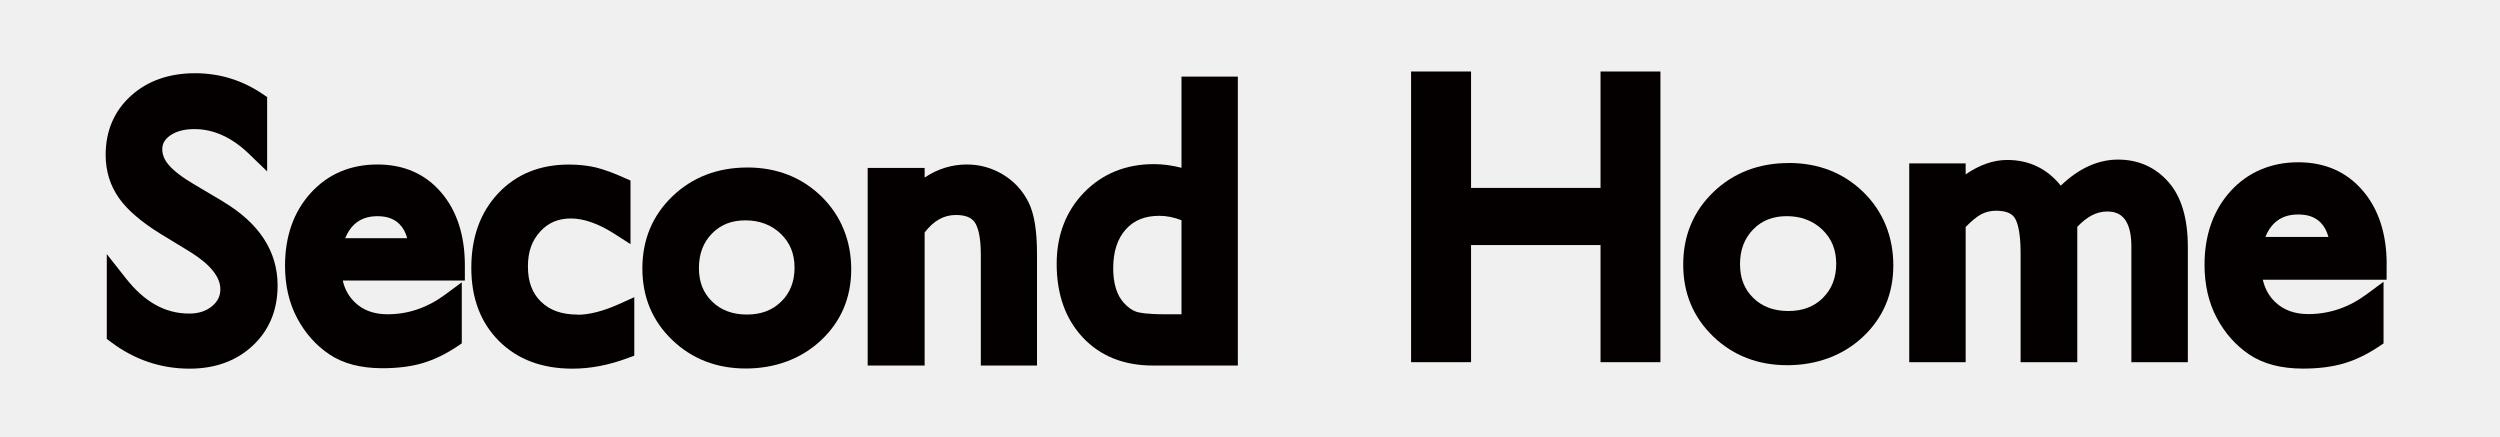
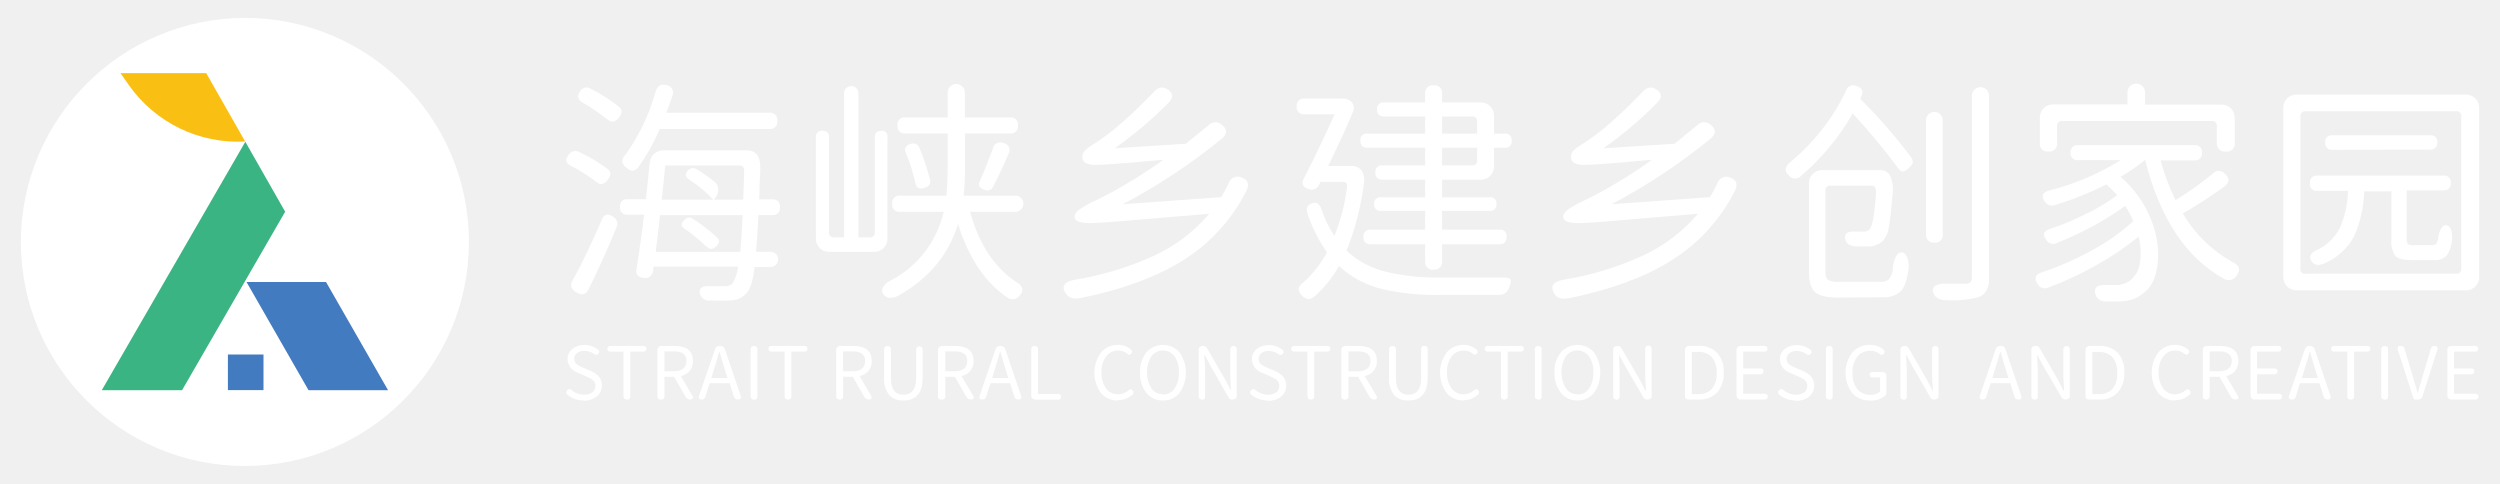
- <svg xmlns="http://www.w3.org/2000/svg" width="321px" height="56px" viewBox="0 0 321 56" version="1.1">
-   <g id="surface1">
-     <path style=" stroke:none;fill-rule:nonzero;fill:rgb(1.569%,0%,0%);fill-opacity:1;" d="M 28.715 25.918 L 24.957 23.691 C 23.414 22.785 22.301 21.934 21.652 21.164 C 21.105 20.52 20.836 19.859 20.836 19.16 C 20.836 18.461 21.145 17.906 21.809 17.426 C 22.598 16.859 23.656 16.574 24.957 16.574 C 27.426 16.574 29.785 17.648 31.977 19.762 L 34.301 22.008 L 34.301 12.461 L 33.695 12.051 C 31.086 10.289 28.176 9.402 25.047 9.402 C 21.719 9.402 18.953 10.375 16.832 12.285 C 14.664 14.238 13.566 16.797 13.566 19.895 C 13.566 21.98 14.152 23.859 15.309 25.48 C 16.402 27.012 18.219 28.555 20.703 30.082 L 24.426 32.348 C 26.992 33.949 28.293 35.555 28.293 37.129 C 28.293 38.008 27.961 38.699 27.246 39.297 C 26.473 39.949 25.504 40.262 24.285 40.262 C 21.215 40.262 18.559 38.785 16.16 35.734 L 13.711 32.625 L 13.711 43.516 L 14.266 43.934 C 17.273 46.191 20.664 47.336 24.336 47.336 C 27.629 47.336 30.352 46.344 32.449 44.383 C 34.57 42.402 35.645 39.805 35.645 36.664 C 35.645 32.297 33.305 28.68 28.699 25.922 Z M 28.715 25.918 " />
-     <path style=" stroke:none;fill-rule:nonzero;fill:rgb(1.569%,0%,0%);fill-opacity:1;" d="M 48.469 21.121 C 44.969 21.121 42.078 22.363 39.871 24.809 C 37.699 27.211 36.598 30.352 36.598 34.129 C 36.598 36.637 37.117 38.895 38.148 40.836 C 39.18 42.777 40.57 44.348 42.293 45.5 C 44.047 46.684 46.336 47.281 49.09 47.281 C 51.027 47.281 52.758 47.066 54.223 46.637 C 55.703 46.207 57.203 45.484 58.684 44.496 L 59.293 44.086 L 59.293 36.25 L 57.105 37.863 C 54.875 39.512 52.402 40.352 49.777 40.352 C 48.02 40.352 46.637 39.852 45.555 38.812 C 44.781 38.062 44.27 37.148 44.008 36.02 L 59.688 36.02 L 59.688 34.078 C 59.688 30.234 58.676 27.102 56.684 24.754 C 54.637 22.34 51.871 21.121 48.477 21.121 Z M 48.469 27.758 C 49.699 27.758 50.633 28.098 51.316 28.801 C 51.762 29.25 52.086 29.852 52.285 30.586 L 44.324 30.586 C 44.609 29.871 44.996 29.285 45.473 28.832 C 46.242 28.113 47.215 27.758 48.469 27.758 Z M 48.469 27.758 " />
-     <path style=" stroke:none;fill-rule:nonzero;fill:rgb(1.569%,0%,0%);fill-opacity:1;" d="M 74.164 40.391 C 72.145 40.391 70.609 39.852 69.469 38.742 C 68.332 37.641 67.785 36.164 67.785 34.227 C 67.785 32.285 68.305 30.898 69.363 29.727 C 70.395 28.598 71.68 28.051 73.309 28.051 C 74.934 28.051 76.828 28.703 78.848 29.996 L 80.957 31.348 L 80.957 23.18 L 80.141 22.82 C 78.715 22.18 77.477 21.738 76.477 21.496 C 75.449 21.254 74.289 21.129 73.031 21.129 C 69.316 21.129 66.258 22.375 63.957 24.836 C 61.672 27.266 60.516 30.477 60.516 34.383 C 60.516 38.293 61.715 41.438 64.074 43.789 C 66.43 46.145 69.598 47.336 73.492 47.336 C 75.789 47.336 78.164 46.887 80.547 45.996 L 81.441 45.664 L 81.441 38.16 L 79.504 39.035 C 77.465 39.949 75.664 40.414 74.152 40.414 Z M 74.164 40.391 " />
-     <path style=" stroke:none;fill-rule:nonzero;fill:rgb(1.569%,0%,0%);fill-opacity:1;" d="M 95.953 21.508 C 92.133 21.508 88.906 22.75 86.352 25.195 C 83.785 27.656 82.48 30.773 82.48 34.461 C 82.48 38.148 83.766 41.203 86.309 43.648 C 88.836 46.082 92.016 47.316 95.754 47.316 C 99.488 47.316 102.844 46.102 105.402 43.711 C 107.988 41.293 109.297 38.223 109.297 34.578 C 109.297 30.934 108.008 27.703 105.469 25.223 C 102.938 22.758 99.734 21.504 95.945 21.504 Z M 100.324 38.707 C 99.184 39.836 97.738 40.387 95.902 40.387 C 94.07 40.387 92.59 39.836 91.438 38.723 C 90.293 37.613 89.742 36.207 89.742 34.41 C 89.742 32.617 90.289 31.141 91.414 29.992 C 92.527 28.848 93.934 28.293 95.711 28.293 C 97.488 28.293 99.051 28.859 100.254 30.02 C 101.445 31.168 102.02 32.59 102.02 34.363 C 102.02 36.137 101.465 37.578 100.332 38.707 Z M 100.324 38.707 " />
-     <path style=" stroke:none;fill-rule:nonzero;fill:rgb(1.569%,0%,0%);fill-opacity:1;" d="M 128.781 22.41 C 127.355 21.551 125.801 21.121 124.145 21.121 C 122.203 21.121 120.383 21.684 118.723 22.797 L 118.723 21.566 L 111.41 21.566 L 111.41 46.934 L 118.723 46.934 L 118.723 29.852 C 119.879 28.34 121.184 27.605 122.723 27.605 C 123.91 27.605 124.699 27.906 125.137 28.516 C 125.5 29.027 125.938 30.172 125.938 32.672 L 125.938 46.934 L 133.152 46.934 L 133.152 32.625 C 133.152 29.629 132.801 27.453 132.066 25.98 C 131.32 24.477 130.219 23.277 128.781 22.41 Z M 128.781 22.41 " />
-     <path style=" stroke:none;fill-rule:nonzero;fill:rgb(1.569%,0%,0%);fill-opacity:1;" d="M 151.703 21.543 C 150.465 21.23 149.281 21.074 148.168 21.074 C 144.559 21.074 141.543 22.301 139.195 24.711 C 136.867 27.113 135.676 30.199 135.676 33.879 C 135.676 37.781 136.805 40.961 139.031 43.328 C 141.277 45.723 144.301 46.934 148.016 46.934 L 158.938 46.934 L 158.938 9.832 L 151.703 9.832 Z M 142.938 34.418 C 142.938 32.305 143.484 30.637 144.559 29.445 C 145.609 28.273 147.02 27.711 148.852 27.711 C 149.801 27.711 150.754 27.906 151.703 28.277 L 151.703 40.352 L 149.613 40.352 C 147.207 40.352 146.258 40.148 145.906 40.031 C 145.359 39.844 144.82 39.457 144.293 38.883 C 143.391 37.883 142.934 36.387 142.934 34.426 Z M 142.938 34.418 " />
-     <path style=" stroke:none;fill-rule:nonzero;fill:rgb(1.569%,0%,0%);fill-opacity:1;" d="M 306.449 33.953 C 306.449 30.059 305.426 26.879 303.402 24.508 C 301.328 22.07 298.535 20.836 295.09 20.836 C 291.645 20.836 288.617 22.09 286.383 24.57 C 284.184 27.012 283.062 30.184 283.062 34.012 C 283.062 36.555 283.586 38.84 284.625 40.801 C 285.664 42.77 287.082 44.355 288.816 45.527 C 290.602 46.727 292.918 47.328 295.707 47.328 C 297.672 47.328 299.422 47.105 300.906 46.676 C 302.402 46.242 303.922 45.512 305.43 44.508 L 306.047 44.098 L 306.047 36.18 L 303.84 37.809 C 301.578 39.477 299.074 40.328 296.402 40.328 C 294.621 40.328 293.223 39.816 292.121 38.77 C 291.336 38.016 290.809 37.074 290.547 35.922 L 306.441 35.922 L 306.441 33.961 Z M 292.047 28.633 C 292.82 27.898 293.816 27.539 295.09 27.539 C 296.363 27.539 297.281 27.883 297.98 28.59 C 298.43 29.047 298.762 29.664 298.969 30.422 L 290.879 30.422 C 291.168 29.688 291.562 29.09 292.047 28.625 Z M 292.047 28.633 " />
-     <path style=" stroke:none;fill-rule:nonzero;fill:rgb(1.569%,0%,0%);fill-opacity:1;" d="M 205.508 24.129 L 188.883 24.129 L 188.883 9.18 L 181.184 9.18 L 181.184 46.504 L 188.883 46.504 L 188.883 31.465 L 205.508 31.465 L 205.508 46.504 L 213.199 46.504 L 213.199 9.18 L 205.508 9.18 Z M 205.508 24.129 " />
-     <path style=" stroke:none;fill-rule:nonzero;fill:rgb(1.569%,0%,0%);fill-opacity:1;" d="M 229.676 20.934 C 225.84 20.934 222.586 22.18 220.02 24.641 C 217.434 27.121 216.125 30.254 216.125 33.961 C 216.125 37.668 217.426 40.746 219.98 43.207 C 222.523 45.652 225.719 46.891 229.477 46.891 C 233.23 46.891 236.609 45.672 239.18 43.27 C 241.781 40.836 243.102 37.746 243.102 34.078 C 243.102 30.414 241.809 27.164 239.258 24.668 C 236.711 22.188 233.488 20.926 229.676 20.926 Z M 234.074 38.242 C 232.93 39.379 231.469 39.934 229.621 39.934 C 227.773 39.934 226.281 39.387 225.125 38.258 C 223.977 37.141 223.418 35.723 223.418 33.918 C 223.418 32.117 223.969 30.629 225.098 29.465 C 226.219 28.312 227.637 27.754 229.422 27.754 C 231.207 27.754 232.781 28.32 233.992 29.492 C 235.191 30.648 235.77 32.082 235.77 33.863 C 235.77 35.645 235.211 37.102 234.07 38.238 Z M 234.074 38.242 " />
-     <path style=" stroke:none;fill-rule:nonzero;fill:rgb(1.569%,0%,0%);fill-opacity:1;" d="M 271.953 20.492 C 269.387 20.492 266.918 21.613 264.602 23.836 C 262.844 21.648 260.539 20.539 257.73 20.539 C 255.961 20.539 254.168 21.164 252.391 22.391 L 252.391 20.984 L 245.145 20.984 L 245.145 46.504 L 252.391 46.504 L 252.391 29.145 C 253.141 28.375 253.797 27.836 254.355 27.531 C 254.93 27.219 255.582 27.059 256.281 27.059 C 257.484 27.059 258.266 27.352 258.672 27.953 C 258.965 28.383 259.445 29.535 259.445 32.457 L 259.445 46.504 L 266.723 46.504 L 266.723 29.125 C 267.969 27.801 269.223 27.156 270.555 27.156 C 271.574 27.156 272.285 27.469 272.797 28.125 C 273.379 28.883 273.668 30.059 273.668 31.641 L 273.668 46.504 L 280.918 46.504 L 280.918 31.688 C 280.918 28.043 280.082 25.242 278.434 23.379 C 276.746 21.461 274.562 20.492 271.953 20.492 Z M 271.953 20.492 " />
+ <svg xmlns="http://www.w3.org/2000/svg" id="bc983094-4fe2-4bfc-a677-1ea7452e49ae" data-name="圖層 1" viewBox="0 0 465 90">
+   <defs>
+     <clipPath id="a299231b-afe6-4d40-a106-805414850185">
+       <rect x="3.88" y="3.33" width="457.24" height="83.35" style="fill:none" />
+     </clipPath>
+   </defs>
+   <g style="clip-path:url(#a299231b-afe6-4d40-a106-805414850185)">
+     <path d="M45.55,3.33h0A41.67,41.67,0,1,1,3.88,45,41.79,41.79,0,0,1,45.55,3.33" style="fill:#fff" />
+     <path d="M45.6,26.32,38.35,13.6H22.41l1.53,2.19A24.78,24.78,0,0,0,45.6,26.32Z" style="fill:#fabf13" />
+     <polygon points="53.04 39.38 33.86 72.58 18.93 72.58 45.63 26.37 53.04 39.38" style="fill:#3ab483" />
+     <polygon points="72.18 72.58 57.39 72.58 45.85 52.45 60.64 52.45 72.18 72.58" style="fill:#427bbf" />
+     <rect x="42.39" y="65.94" width="6.62" height="6.62" style="fill:#427bbf" />
+     <path d="M110.89,33.82a22.78,22.78,0,0,0-2-1.42,24.17,24.17,0,0,0-2.62-1.51c-1.06-.5-1.23-1.21-.48-2.13a1.45,1.45,0,0,1,1.94-.48A28.91,28.91,0,0,1,113,31.42a1.2,1.2,0,0,1,.53.89,1.9,1.9,0,0,1-.44,1.06c-.68,1-1.42,1.12-2.21.45m-3.73,20.56a2.23,2.23,0,0,1-.88-1,1.4,1.4,0,0,1,.22-1.18c.85-1.53,1.76-3.29,2.7-5.27,1.18-2.48,2.1-4.51,2.75-6.07.44-1.07,1.15-1.24,2.13-.53a1.49,1.49,0,0,1,.62,1.9q-2.4,5.89-5.23,11.61c-.48,1-1.24,1.17-2.31.49m5.76-32.18c-.68-.53-1.35-1-2-1.46-.89-.62-1.75-1.17-2.58-1.64s-1.1-1.21-.39-2.13a1.38,1.38,0,0,1,1.9-.44,30.24,30.24,0,0,1,5.32,3.41q.89.79,0,1.95c-.74.95-1.48,1.05-2.22.31M132,55.93a1.75,1.75,0,0,1-1.77-1.15c-.36-1.15.29-1.67,1.94-1.55.77,0,1.64,0,2.62,0a1.72,1.72,0,0,0,1.55-.64,7.41,7.41,0,0,0,.93-3H121.57l-.09.71a1.42,1.42,0,0,1-1.73,1.38c-1.06-.09-1.52-.6-1.37-1.51q.93-5.9,1.41-10.24h-3.05a1.27,1.27,0,0,1-1.42-1.46,1.25,1.25,0,0,1,1.42-1.42h3.41c.12-1.18.3-2.91.53-5.19.09-.73.15-1.28.18-1.64a2.37,2.37,0,0,1,.82-1.62,2.65,2.65,0,0,1,1.79-.64H138.9q2.57,0,2.52,3.33c0,.71-.07,1.64-.13,2.79q0,2.09-.09,3h2.44a1.25,1.25,0,0,1,1.42,1.42A1.27,1.27,0,0,1,143.64,40h-2.57c-.15,3-.3,5.23-.44,6.83h2.57a1.42,1.42,0,1,1,0,2.83h-2.84c-.29,2.37-.74,3.92-1.33,4.66a4,4,0,0,1-3,1.55,35,35,0,0,1-4,0M117.78,31.76a1.77,1.77,0,0,1-1.24-.54,1.88,1.88,0,0,1-.8-1.13,1.72,1.72,0,0,1,.55-1.24,36.85,36.85,0,0,0,5.63-11.75c.33-1.12,1-1.54,2-1.28a1.42,1.42,0,0,1,1.15,2c-.29.91-.68,2-1.15,3.15h19.15a1.33,1.33,0,0,1,1.51,1.5A1.34,1.34,0,0,1,143.11,24H122.72a39,39,0,0,1-3.85,6.91,1.87,1.87,0,0,1-1.09.83M122,46.85h15.69q.21-2.26.44-6.83H122.76c-.11,1.3-.34,3.19-.66,5.67-.06.51-.1.89-.13,1.16m1.1-9.71h9.58a22.17,22.17,0,0,0-4.43-3.72c-.8-.51-.88-1.08-.23-1.73a1.18,1.18,0,0,1,1.55-.23,28.47,28.47,0,0,1,3.42,2.4,1.94,1.94,0,0,1,.64,1.51,2.51,2.51,0,0,1-.78,1.68l-.08.09h5.49c.06-1.18.12-3,.18-5.36,0-.68-.27-1-.89-1H123.74c-.09.85-.22,2.17-.4,3.94-.12,1.09-.21,1.91-.27,2.44m8.29,8.69a19.68,19.68,0,0,0-1.77-1.6,27,27,0,0,0-2.22-1.68c-.76-.5-.78-1.08,0-1.73a1.1,1.1,0,0,1,1.51-.13,30.11,30.11,0,0,1,4.47,3.45,1,1,0,0,1,.4.8,1.62,1.62,0,0,1-.53.84c-.65.65-1.26.67-1.82,0" style="fill:#fff" />
+     <path d="M154.32,46.85a2.52,2.52,0,0,1-1.86-.71,2.56,2.56,0,0,1-.71-1.87V25.53a1.08,1.08,0,0,1,1.24-1.2,1.06,1.06,0,0,1,1.2,1.2V43.21a.82.82,0,0,0,.93.93H157V17.33a1.33,1.33,0,1,1,2.66,0V44.14h2.12a.82.82,0,0,0,.93-.93V25.48c0-.77.4-1.15,1.2-1.15a1,1,0,0,1,1.15,1.15V44.27a2.44,2.44,0,0,1-2.57,2.58h-8.2Zm33,8.46q-6.17-4.22-9.13-13.65Q175.65,50.17,167,55.05a3.13,3.13,0,0,1-1.37.35,1.51,1.51,0,0,1-1.2-.53,1.22,1.22,0,0,1-.17-1.51,3.37,3.37,0,0,1,1.41-1.19,19.07,19.07,0,0,0,9.84-12.77h-8.07a1.33,1.33,0,0,1-1.5-1.51,1.33,1.33,0,0,1,1.5-1.5h8.6c.15-1.63.23-3.52.23-5.68V24.82h-7.89c-1,0-1.46-.5-1.46-1.51a1.29,1.29,0,0,1,1.46-1.46h7.89V17.1a1.6,1.6,0,0,1,3.19,0v4.75h8.42a1.29,1.29,0,0,1,1.46,1.46,1.31,1.31,0,0,1-1.46,1.51H179.5v5.94a49.63,49.63,0,0,1-.27,5.63h9.44a1.51,1.51,0,1,1,0,3h-8.24q2.48,9,8.6,13.08a2.09,2.09,0,0,1,1.1,1.12,1.56,1.56,0,0,1-.48,1.4,1.64,1.64,0,0,1-2.35.31m-17-21.23c-.1-.44-.29-1.15-.58-2.13a4.45,4.45,0,0,1-.14-.49,24.84,24.84,0,0,0-1.06-2.92,1.12,1.12,0,0,1,.8-1.73,1.23,1.23,0,0,1,1.68.67,45,45,0,0,1,2,6c.15.72-.19,1.2-1,1.47-1,.32-1.58,0-1.72-.89m12.8,1.24q-1.38-.48-.84-1.59c.89-2,1.7-4.07,2.44-6.07a1.37,1.37,0,0,1,2-1,1.29,1.29,0,0,1,.89,2c-.6,1.36-1,2.37-1.34,3-.11.26-.29.65-.53,1.15-.44.92-.77,1.58-1,2a1.16,1.16,0,0,1-1.6.49" style="fill:#fff" />
+     <path d="M198.11,54.43c-.68-1.28-.06-2.07,1.86-2.4a57.61,57.61,0,0,0,14.5-4.39,29.65,29.65,0,0,0,10.46-7.89q-4.76.41-11.8,1-8.41.75-10.37.75c-1.68,0-2.63-.29-2.83-.88s.13-1.14.93-1.73a19.75,19.75,0,0,1,3-1.64c.88-.45,1.55-.78,2-1a87.11,87.11,0,0,0,10.51-6.52q-2.4.18-6.16.54c-3.61.29-5.85.42-6.74.39-1.18-.05-1.88-.39-2.08-1a1.68,1.68,0,0,1,.44-1.68,9.11,9.11,0,0,1,1.82-1.33c.47-.32.82-.56,1.06-.71a38.27,38.27,0,0,0,4.08-3.23c2.12-1.86,4-3.7,5.72-5.5.85-1,1.73-1.18,2.61-.62,1.12.71,1.2,1.55.22,2.52a73.81,73.81,0,0,1-10,8.47l13.21-.84c.32-.27.79-.65,1.42-1.15,1.26-1,2.21-1.81,2.83-2.31a1.77,1.77,0,0,1,2.44-.09c1.09.83,1.09,1.7,0,2.62a110,110,0,0,1-18.44,12.19l9.18-.67,9.17-.66c.44-.74.9-1.6,1.38-2.57A1.73,1.73,0,0,1,230.91,33c1.21.42,1.52,1.25.93,2.48a32.55,32.55,0,0,1-12.23,13.21Q212.38,53.1,201,55.44c-1.39.27-2.34-.07-2.84-1" style="fill:#fff" />
+     <path d="M243.32,55.62a2.25,2.25,0,0,1-1.79-1.86,2,2,0,0,1,.9-1.24,20.43,20.43,0,0,0,4.39-5.59,27.61,27.61,0,0,1-3.63-7.22q-.45-1.43.75-1.86c.86-.36,1.46,0,1.82,1a21,21,0,0,0,2.44,5.05,36.51,36.51,0,0,0,2.35-9.09c.08-.67-.18-1-.8-1h-4.12l-.27.53a1.48,1.48,0,0,1-1.9.84c-1.16-.33-1.47-1-.94-2q3-5.85,5.72-11.92h-5.58a1.3,1.3,0,0,1-1.47-1.46,1.29,1.29,0,0,1,1.47-1.46h6.91a2.28,2.28,0,0,1,1.93.73,1.87,1.87,0,0,1,.06,1.93q-1.37,3.4-4.52,9.88h4.35a2.19,2.19,0,0,1,1.86.82,3.26,3.26,0,0,1,.44,2.37,50.59,50.59,0,0,1-3.24,12.55,16.43,16.43,0,0,0,7.63,4,41.45,41.45,0,0,0,9.89,1q8.14,0,11.7,0c.76,0,1.21.15,1.32.44a2.75,2.75,0,0,1-.35,1.55,1.89,1.89,0,0,1-1.95,1.24H267.87a44.3,44.3,0,0,1-10.68-1.06,18.31,18.31,0,0,1-8.15-4.3,21.52,21.52,0,0,1-4.52,5.63,2.07,2.07,0,0,1-1.2.53m23.36-5.49a1.4,1.4,0,0,1-1.6-1.56V45.43H254.93a1.2,1.2,0,0,1-1.33-1.38,1.18,1.18,0,0,1,1.33-1.33h10.15v-3.5h-8.24a1.11,1.11,0,0,1-1.24-1.28,1.09,1.09,0,0,1,1.24-1.24h8.24V33.42h-7.93a1.18,1.18,0,0,1-1.33-1.33,1.17,1.17,0,0,1,1.33-1.33h7.93V27.48H254.31c-.86,0-1.28-.45-1.28-1.33a1.13,1.13,0,0,1,1.28-1.29h10.77V21.67h-7.67c-.85,0-1.28-.44-1.28-1.33a1.14,1.14,0,0,1,1.28-1.29h7.67V17.42a1.39,1.39,0,0,1,1.6-1.55,1.37,1.37,0,0,1,1.55,1.55v1.63h7.09a2.52,2.52,0,0,1,1.86.71,2.56,2.56,0,0,1,.71,1.87v3.23h2a1.14,1.14,0,0,1,1.29,1.29,1.16,1.16,0,0,1-1.29,1.33h-2v3.36a2.44,2.44,0,0,1-2.57,2.58h-7.09V36.7h8.86a1.1,1.1,0,0,1,1.25,1.24,1.12,1.12,0,0,1-1.25,1.28h-8.86v3.5h10.68a1.18,1.18,0,0,1,1.33,1.33c0,.92-.44,1.38-1.33,1.38H268.23v3.14a1.38,1.38,0,0,1-1.55,1.56m1.55-25.27h6.52V22.6a.83.83,0,0,0-.94-.93h-5.58Zm0,5.9h5.58a.83.83,0,0,0,.94-.93V27.48h-6.52Z" style="fill:#fff" />
+     <path d="M289,54.43c-.68-1.28-.06-2.07,1.86-2.4a57.48,57.48,0,0,0,14.5-4.39,29.65,29.65,0,0,0,10.46-7.89c-3.17.27-7.09.6-11.79,1-5.61.5-9.08.75-10.37.75-1.69,0-2.63-.29-2.84-.88s.13-1.14.93-1.73a20.29,20.29,0,0,1,3-1.64c.89-.45,1.55-.78,2-1a87.11,87.11,0,0,0,10.51-6.52q-2.4.18-6.16.54-5.4.43-6.74.39c-1.18-.05-1.88-.39-2.08-1a1.68,1.68,0,0,1,.44-1.68,9.43,9.43,0,0,1,1.82-1.33l1.07-.71a37.39,37.39,0,0,0,4.07-3.23c2.13-1.86,4-3.7,5.72-5.5.85-1,1.73-1.18,2.61-.62,1.13.71,1.2,1.55.23,2.52a73.86,73.86,0,0,1-10,8.47l13.21-.84,1.42-1.15,2.83-2.31a1.77,1.77,0,0,1,2.44-.09c1.1.83,1.1,1.7,0,2.62a109.88,109.88,0,0,1-18.43,12.19l9.17-.67,9.18-.66c.44-.74.9-1.6,1.37-2.57A1.73,1.73,0,0,1,321.77,33c1.21.42,1.52,1.25.93,2.48a32.48,32.48,0,0,1-12.23,13.21q-7.22,4.44-18.66,6.78c-1.39.27-2.33-.07-2.84-1" style="fill:#fff" />
+     <path d="M332.72,32.66c-.86-.85-.77-1.68.26-2.48a39.89,39.89,0,0,0,5.85-6,38.51,38.51,0,0,0,4.52-7.26A1.38,1.38,0,0,1,345.3,16c1.07.3,1.36,1,.89,2a.44.44,0,0,1-.07.17,2.22,2.22,0,0,1-.11.22,97.77,97.77,0,0,1,9.49,10.91,1.31,1.31,0,0,1,.26,1,2.25,2.25,0,0,1-.66.89,2.51,2.51,0,0,1-1.11.71c-.32,0-.63-.18-.93-.62A118.48,118.48,0,0,0,344.6,21.1,43.73,43.73,0,0,1,335,32.71a1.48,1.48,0,0,1-2.26-.05m9.21,22.69c-2.12,0-3.57-.32-4.34-1s-1.15-1.93-1.15-3.86V34.21A2.44,2.44,0,0,1,339,31.64h10.68a2,2,0,0,1,1.87,1A6.65,6.65,0,0,1,352,36.3q-.32,4-.66,5.89a5.23,5.23,0,0,1-1,2.48,3.8,3.8,0,0,1-2.48,1.16c-.41,0-1.33,0-2.75,0-1-.06-1.65-.46-1.86-1.2-.32-1.15.3-1.66,1.86-1.55h1.37a1.73,1.73,0,0,0,1.29-.4c.5-.65.89-2.8,1.15-6.47a3,3,0,0,0-.13-1.33.68.68,0,0,0-.66-.35h-7.68a.82.82,0,0,0-.92.93v15c0,.83.16,1.36.48,1.6a4.1,4.1,0,0,0,2.13.36h7.63a2.22,2.22,0,0,0,1.59-.49,3.63,3.63,0,0,0,.71-1.91,5.7,5.7,0,0,1,.53-2.21c.39-.77.86-1,1.42-.8.38.14.66.57.84,1.28a4.51,4.51,0,0,1,.13,1.69c-.26,2.07-.75,3.47-1.46,4.21a4.75,4.75,0,0,1-3.54,1.1ZM359.8,45.12a1.38,1.38,0,0,1-1.56-1.55V22.25a1.56,1.56,0,0,1,3.11,0V43.57a1.37,1.37,0,0,1-1.55,1.55m2.35,10.72a4,4,0,0,1-1.51-.26,1.79,1.79,0,0,1-1-1,1.12,1.12,0,0,1,.35-1.46,3.36,3.36,0,0,1,1.91-.35c2.1,0,3.34,0,3.73,0q1.14,0,1.14-1.11V17.81a1.6,1.6,0,0,1,3.2,0V51.63a5,5,0,0,1-.49,2.44,2.78,2.78,0,0,1-1.51,1.2,18.69,18.69,0,0,1-5.8.57" style="fill:#fff" />
+     <path d="M392.51,56.06h-.8a1.88,1.88,0,0,1-1.95-1.28c-.38-1.27.29-1.86,2-1.77.35,0,.84,0,1.46,0a4.56,4.56,0,0,0,3-.84A5,5,0,0,0,398,49.06a12,12,0,0,0-.22-5.05,51.73,51.73,0,0,1-7.89,5.32,63,63,0,0,1-8.91,4.17,1.53,1.53,0,0,1-2-.72,1.47,1.47,0,0,1-.31-1.35c.14-.34.56-.61,1.24-.82a54.76,54.76,0,0,0,9.3-4.12,36.87,36.87,0,0,0,7.58-5.36,19.13,19.13,0,0,0-1.5-2.84,57,57,0,0,1-6,3.77,68.81,68.81,0,0,1-6.74,3.15,1.47,1.47,0,0,1-1.95-.58c-.38-.56-.51-1-.38-1.31a1.79,1.79,0,0,1,1.18-.77,50.34,50.34,0,0,0,6.74-2.84,33.93,33.93,0,0,0,5.67-3.41,25.4,25.4,0,0,0-2-2,60.8,60.8,0,0,1-9.48,3.81,1.6,1.6,0,0,1-2-.62c-.73-1-.44-1.72.89-2.08a46.68,46.68,0,0,0,13.25-5.63h-7.93a1.26,1.26,0,0,1-1.42-1.42A1.25,1.25,0,0,1,386.48,27h21.67a1.25,1.25,0,0,1,1.42,1.41,1.25,1.25,0,0,1-1.42,1.42h-6.29a42.42,42.42,0,0,0,2.79,7.4,60,60,0,0,0,7-5,1.45,1.45,0,0,1,2.17.09q1.34,1.2,0,2.31A87.32,87.32,0,0,1,406,39.71a24.69,24.69,0,0,0,9.17,9c1.39.62,1.66,1.49.8,2.61a1.7,1.7,0,0,1-2.39.49Q403.1,46,399,29.78h-.09a30.11,30.11,0,0,1-4.48,3.1,20.67,20.67,0,0,1,5.77,8.21,17,17,0,0,1,1.1,8.15q-.48,3.81-2.7,5.36a6.21,6.21,0,0,1-2.13,1.15,8.66,8.66,0,0,1-2.52.31,10.83,10.83,0,0,1-1.42,0M381,28.19a1.4,1.4,0,0,1-1.59-1.6V22a2.55,2.55,0,0,1,.7-1.87,2.52,2.52,0,0,1,1.86-.71h13.74V17.19a1.64,1.64,0,1,1,3.28,0v2.26h14.1a2.52,2.52,0,0,1,1.86.71,2.56,2.56,0,0,1,.71,1.87v4.52a1.45,1.45,0,0,1-1.64,1.64,1.48,1.48,0,0,1-1.69-1.64V23.44a.82.82,0,0,0-.93-.93H383.56a.83.83,0,0,0-.94.93v3.15a1.41,1.41,0,0,1-1.59,1.6" style="fill:#fff" />
+     <path d="M427.26,54a2.52,2.52,0,0,1-1.86-.71,2.48,2.48,0,0,1-.71-1.86V20.16a2.44,2.44,0,0,1,2.57-2.57h31.29a2.44,2.44,0,0,1,2.57,2.57V51.41A2.44,2.44,0,0,1,458.55,54Zm1.55-3.1h28.05a.83.83,0,0,0,.94-.93V21.63a.83.83,0,0,0-.94-.93H428.81a.82.82,0,0,0-.93.93V50a.82.82,0,0,0,.93.93m1.2-2.22q-1-1.45,1.2-2.34a8.88,8.88,0,0,0,4.11-4.22,18.74,18.74,0,0,0,1.42-6.65H431A1.23,1.23,0,0,1,429.65,34,1.22,1.22,0,0,1,431,32.66h23.44A1.22,1.22,0,0,1,455.85,34a1.24,1.24,0,0,1-1.38,1.41h-6.82v9c0,.51.07.82.22,1a1.72,1.72,0,0,0,1,.2h3.59q.79,0,1-1a4.84,4.84,0,0,1,.53-2c.35-.65.8-.86,1.33-.62s.84,1.12.75,2.57a5.92,5.92,0,0,1-1,3,2.94,2.94,0,0,1-2.28.82h-4.26c-1.51,0-2.5-.26-3-.78a4.53,4.53,0,0,1-.73-3v-9h-5.05a22.58,22.58,0,0,1-1.87,8.34A11.28,11.28,0,0,1,432.31,49c-1.06.45-1.83.34-2.3-.31m3.81-20.83a1.19,1.19,0,0,1-1.33-1.37,1.17,1.17,0,0,1,1.33-1.33H452a1.18,1.18,0,0,1,1.33,1.33A1.2,1.2,0,0,1,452,27.83Z" style="fill:#fff" />
+     <path d="M108.59,74.49a4.7,4.7,0,0,1-3.1-1.11.51.51,0,0,1,0-.78.53.53,0,0,1,.86,0,3.68,3.68,0,0,0,2.3.82,2.46,2.46,0,0,0,1.53-.44,1.46,1.46,0,0,0,.56-1.19,1.43,1.43,0,0,0-.47-1.12A5.44,5.44,0,0,0,109,70l-.72-.32-.72-.31a2.79,2.79,0,0,1-2-2.56,2.38,2.38,0,0,1,.89-1.9,3.4,3.4,0,0,1,2.26-.75,4,4,0,0,1,2.59.93.44.44,0,0,1,0,.69.49.49,0,0,1-.77.08,3.14,3.14,0,0,0-1.85-.6,2.18,2.18,0,0,0-1.36.4,1.3,1.3,0,0,0-.51,1.07,1.35,1.35,0,0,0,.53,1.08,5.72,5.72,0,0,0,1.12.58l1.43.61a4.15,4.15,0,0,1,1.45,1,2.44,2.44,0,0,1,.6,1.7,2.51,2.51,0,0,1-.91,2,3.66,3.66,0,0,1-2.48.83" style="fill:#fff" />
+     <path d="M116.61,74.31c-.43,0-.64-.2-.64-.62V65.4h-2.49a.53.53,0,0,1,0-1.06h6.24a.53.53,0,0,1,0,1.06h-2.49v8.29a.55.55,0,0,1-.62.62" style="fill:#fff" />
+     <path d="M122.92,74.31a.56.56,0,0,1-.64-.62V65.13a.75.75,0,0,1,.79-.79h2.34c2.32,0,3.48.94,3.48,2.8a2.81,2.81,0,0,1-.61,1.87,3.12,3.12,0,0,1-1.65.94l2.14,3.63a.56.56,0,0,1,.08.54.55.55,0,0,1-.5.19h0a1,1,0,0,1-.82-.47l-2.15-3.76h-1.79v3.61a.55.55,0,0,1-.63.62m.63-5.25h1.67c1.61,0,2.42-.64,2.42-1.92a1.59,1.59,0,0,0-.62-1.39,3.29,3.29,0,0,0-1.8-.39h-1.67Z" style="fill:#fff" />
+     <path d="M130.57,74.31c-.52,0-.7-.24-.53-.73L133,64.94a.89.89,0,0,1,.32-.44.91.91,0,0,1,.51-.16H134a.91.91,0,0,1,.51.16.93.93,0,0,1,.31.44l2.93,8.61c.18.51,0,.76-.54.76a.67.67,0,0,1-.7-.51l-.79-2.53H132l-.82,2.55a.61.61,0,0,1-.65.49m1.78-4h3l-.48-1.52c-.27-.85-.6-2-1-3.38h-.06c-.24.93-.57,2-1,3.38Z" style="fill:#fff" />
+     <path d="M140.25,74.31a.56.56,0,0,1-.64-.62V65a.56.56,0,0,1,.64-.63.56.56,0,0,1,.63.63v8.72a.55.55,0,0,1-.63.62" style="fill:#fff" />
+     <path d="M146.57,74.31c-.43,0-.64-.2-.64-.62V65.4h-2.49a.53.53,0,0,1,0-1.06h6.24a.53.53,0,0,1,0,1.06h-2.49v8.29a.54.54,0,0,1-.62.62" style="fill:#fff" />
+     <path d="M156.17,74.31a.56.56,0,0,1-.64-.62V65.13a.75.75,0,0,1,.79-.79h2.34c2.33,0,3.49.94,3.49,2.8a2.81,2.81,0,0,1-.62,1.87,3.09,3.09,0,0,1-1.64.94L162,73.58a.56.56,0,0,1,.08.54c-.08.13-.24.19-.5.19h0a.9.9,0,0,1-.47-.13.86.86,0,0,1-.34-.34l-2.15-3.76h-1.8v3.61a.55.55,0,0,1-.63.62m.63-5.25h1.67q2.43,0,2.43-1.92a1.58,1.58,0,0,0-.63-1.39,3.25,3.25,0,0,0-1.8-.39H156.8Z" style="fill:#fff" />
+     <path d="M168,74.49a3.36,3.36,0,0,1-2.55-.95,4.68,4.68,0,0,1-1-3.35V65a.56.56,0,0,1,.64-.63.55.55,0,0,1,.62.63v5.26c0,2.11.78,3.16,2.32,3.16s2.38-1,2.38-3.16V64.94a.61.61,0,0,1,1.21,0v5.25q0,4.31-3.59,4.3" style="fill:#fff" />
+     <path d="M175.11,74.31a.56.56,0,0,1-.64-.62V65.13a.75.75,0,0,1,.79-.79h2.34c2.32,0,3.49.94,3.49,2.8a2.81,2.81,0,0,1-.62,1.87,3.13,3.13,0,0,1-1.64.94L181,73.58a.56.56,0,0,1,.08.54c-.08.13-.24.19-.5.19h0a.9.9,0,0,1-.47-.13,1,1,0,0,1-.35-.34l-2.15-3.76h-1.79v3.61a.55.55,0,0,1-.63.62m.63-5.25h1.67c1.62,0,2.42-.64,2.42-1.92a1.59,1.59,0,0,0-.62-1.39,3.25,3.25,0,0,0-1.8-.39h-1.67Z" style="fill:#fff" />
+     <path d="M182.76,74.31c-.52,0-.69-.24-.53-.73l2.94-8.64a.89.89,0,0,1,.32-.44.91.91,0,0,1,.51-.16h.15a.91.91,0,0,1,.51.16.89.89,0,0,1,.32.44l2.92,8.61c.18.51,0,.76-.54.76a.66.66,0,0,1-.69-.51l-.79-2.53h-3.65l-.82,2.55a.61.61,0,0,1-.65.49m1.78-4h3l-.47-1.52c-.28-.85-.61-2-1-3.38H186c-.25.93-.58,2-1,3.38Z" style="fill:#fff" />
+     <path d="M192.6,74.31a.73.73,0,0,1-.79-.79V65a.56.56,0,0,1,.64-.63.55.55,0,0,1,.62.63v8.27h3.83a.54.54,0,0,1,0,1.07h-4.3Z" style="fill:#fff" />
+     <path d="M207.9,74.49a3.91,3.91,0,0,1-3.1-1.36,6.39,6.39,0,0,1,0-7.59A4,4,0,0,1,208,64.15a3.54,3.54,0,0,1,2.43.94.44.44,0,0,1,0,.67.48.48,0,0,1-.79,0,2.63,2.63,0,0,0-1.62-.56,2.75,2.75,0,0,0-2.28,1.1,4.59,4.59,0,0,0-.86,2.94,4.92,4.92,0,0,0,.83,3,2.72,2.72,0,0,0,2.27,1.1,2.91,2.91,0,0,0,1.89-.71.49.49,0,0,1,.81,0,.5.5,0,0,1,0,.73,3.86,3.86,0,0,1-2.72,1.07" style="fill:#fff" />
+     <path d="M216.31,74.49a3.8,3.8,0,0,1-3.07-1.4,5.76,5.76,0,0,1-1.19-3.8,5.66,5.66,0,0,1,1.19-3.77,4.12,4.12,0,0,1,6.14,0,6.61,6.61,0,0,1,0,7.57,3.84,3.84,0,0,1-3.07,1.4m0-1.1a2.52,2.52,0,0,0,2.15-1.12,4.94,4.94,0,0,0,.81-3,4.85,4.85,0,0,0-.81-3,2.69,2.69,0,0,0-4.32,0,5.83,5.83,0,0,0,0,5.93,2.52,2.52,0,0,0,2.15,1.12" style="fill:#fff" />
+     <path d="M223.56,74.31a.53.53,0,0,1-.6-.59V65a.57.57,0,0,1,.23-.49.89.89,0,0,1,.56-.16.78.78,0,0,1,.73.38l3.42,5.91L229,72.68H229c0-.12,0-.3-.05-.54q-.12-1.77-.12-2.61V64.94a.6.6,0,1,1,1.2,0v8.74a.58.58,0,0,1-.23.47.88.88,0,0,1-.55.16.8.8,0,0,1-.73-.36L225.13,68,224.06,66H224c0,.19,0,.48.05.87.06,1,.1,1.75.1,2.24v4.65a.53.53,0,0,1-.6.59" style="fill:#fff" />
+     <path d="M235.8,74.49a4.7,4.7,0,0,1-3.1-1.11.51.51,0,0,1,0-.78.53.53,0,0,1,.86,0,3.68,3.68,0,0,0,2.3.82,2.46,2.46,0,0,0,1.53-.44,1.46,1.46,0,0,0,.56-1.19,1.43,1.43,0,0,0-.47-1.12,5.44,5.44,0,0,0-1.19-.65l-.72-.32-.72-.31a2.79,2.79,0,0,1-2-2.56,2.38,2.38,0,0,1,.89-1.9,3.4,3.4,0,0,1,2.25-.75,4,4,0,0,1,2.6.93.44.44,0,0,1,0,.69.5.5,0,0,1-.78.08,3.1,3.1,0,0,0-1.85-.6,2.17,2.17,0,0,0-1.35.4,1.3,1.3,0,0,0-.51,1.07,1.35,1.35,0,0,0,.53,1.08,5.72,5.72,0,0,0,1.12.58l1.43.61a4.15,4.15,0,0,1,1.45,1,2.44,2.44,0,0,1,.6,1.7,2.54,2.54,0,0,1-.91,2,3.66,3.66,0,0,1-2.48.83" style="fill:#fff" />
+     <path d="M243.82,74.31c-.43,0-.64-.2-.64-.62V65.4h-2.49a.53.53,0,0,1,0-1.06h6.24a.53.53,0,0,1,0,1.06h-2.49v8.29a.55.55,0,0,1-.62.62" style="fill:#fff" />
+     <path d="M250.13,74.31a.56.56,0,0,1-.64-.62V65.13a.75.75,0,0,1,.79-.79h2.34c2.32,0,3.48.94,3.48,2.8a2.81,2.81,0,0,1-.61,1.87,3.12,3.12,0,0,1-1.65.94L256,73.58a.56.56,0,0,1,.08.54.55.55,0,0,1-.5.19h0a1,1,0,0,1-.82-.47l-2.15-3.76h-1.79v3.61a.55.55,0,0,1-.63.62m.63-5.25h1.67c1.61,0,2.42-.64,2.42-1.92a1.59,1.59,0,0,0-.62-1.39,3.29,3.29,0,0,0-1.8-.39h-1.67Z" style="fill:#fff" />
+     <path d="M261.91,74.49a3.33,3.33,0,0,1-2.54-.95,4.68,4.68,0,0,1-1-3.35V65a.56.56,0,0,1,.64-.63.56.56,0,0,1,.63.63v5.26c0,2.11.77,3.16,2.31,3.16s2.38-1,2.38-3.16V64.94a.54.54,0,0,1,.62-.6.53.53,0,0,1,.6.6v5.25q0,4.31-3.6,4.3" style="fill:#fff" />
+     <path d="M272.2,74.49a3.91,3.91,0,0,1-3.1-1.36,6.39,6.39,0,0,1,0-7.59,4,4,0,0,1,3.16-1.39,3.52,3.52,0,0,1,2.43.94.44.44,0,0,1,0,.67.48.48,0,0,1-.79,0,2.63,2.63,0,0,0-1.62-.56,2.75,2.75,0,0,0-2.28,1.1,4.65,4.65,0,0,0-.86,2.94,4.86,4.86,0,0,0,.84,3,2.69,2.69,0,0,0,2.26,1.1,2.91,2.91,0,0,0,1.89-.71.54.54,0,1,1,.78.74,3.86,3.86,0,0,1-2.72,1.07" style="fill:#fff" />
+     <path d="M279.81,74.31c-.43,0-.64-.2-.64-.62V65.4h-2.5a.53.53,0,1,1,0-1.06h6.25a.53.53,0,1,1,0,1.06h-2.49v8.29a.55.55,0,0,1-.62.62" style="fill:#fff" />
+     <path d="M286.12,74.31c-.43,0-.64-.2-.64-.62V65a.56.56,0,0,1,.64-.63.55.55,0,0,1,.62.63v8.72a.54.54,0,0,1-.62.62" style="fill:#fff" />
+     <path d="M293.4,74.49a3.78,3.78,0,0,1-3.06-1.4,5.71,5.71,0,0,1-1.2-3.8,5.61,5.61,0,0,1,1.2-3.77,4.11,4.11,0,0,1,6.13,0,6.61,6.61,0,0,1,0,7.57,3.84,3.84,0,0,1-3.07,1.4m0-1.1a2.51,2.51,0,0,0,2.15-1.12,4.94,4.94,0,0,0,.81-3,4.85,4.85,0,0,0-.81-3,2.69,2.69,0,0,0-4.32,0,5.83,5.83,0,0,0,0,5.93,2.52,2.52,0,0,0,2.15,1.12" style="fill:#fff" />
+     <path d="M300.65,74.31a.53.53,0,0,1-.6-.59V65a.59.59,0,0,1,.23-.49.91.91,0,0,1,.56-.16.78.78,0,0,1,.73.38L305,70.63l1.06,2.05h.07c0-.12,0-.3,0-.54-.09-1.18-.12-2-.12-2.61V64.94a.6.6,0,1,1,1.19,0v8.74a.56.56,0,0,1-.23.47.87.87,0,0,1-.54.16.82.82,0,0,1-.74-.36L302.23,68,301.15,66h0c0,.19,0,.48,0,.87.07,1,.1,1.75.1,2.24v4.65a.53.53,0,0,1-.6.59" style="fill:#fff" />
+     <path d="M314,74.31a.6.6,0,0,1-.44-.16.61.61,0,0,1-.16-.43V65.13a.75.75,0,0,1,.79-.79h1.71a4.57,4.57,0,0,1,3.5,1.29,5.12,5.12,0,0,1,1.21,3.66,5.25,5.25,0,0,1-1.2,3.69A4.4,4.4,0,0,1,316,74.31h-2Zm.67-1h1.13a3.25,3.25,0,0,0,2.63-1,4.41,4.41,0,0,0,.88-2.94,4.29,4.29,0,0,0-.88-2.91,3.3,3.3,0,0,0-2.63-1h-1.13v7.92Z" style="fill:#fff" />
+     <path d="M323.79,74.31a.8.8,0,0,1-.57-.21.82.82,0,0,1-.22-.58V65.13a.75.75,0,0,1,.79-.79h4.44a.53.53,0,1,1,0,1.06h-4v3.13h3.25a.47.47,0,0,1,.53.53.48.48,0,0,1-.53.55h-3.25v3.63h4.11a.54.54,0,0,1,0,1.07h-4.59Z" style="fill:#fff" />
+     <path d="M334,74.49a4.72,4.72,0,0,1-3.1-1.11.52.52,0,0,1,0-.78.53.53,0,0,1,.86,0,3.7,3.7,0,0,0,2.3.82,2.46,2.46,0,0,0,1.53-.44,1.46,1.46,0,0,0,.56-1.19,1.43,1.43,0,0,0-.47-1.12,5.44,5.44,0,0,0-1.19-.65l-.72-.32-.72-.31a2.79,2.79,0,0,1-2-2.56,2.38,2.38,0,0,1,.89-1.9,3.4,3.4,0,0,1,2.26-.75,4.06,4.06,0,0,1,2.6.93.45.45,0,0,1,0,.69.49.49,0,0,1-.77.08,3.12,3.12,0,0,0-1.85-.6,2.18,2.18,0,0,0-1.36.4,1.3,1.3,0,0,0-.51,1.07,1.35,1.35,0,0,0,.53,1.08,5.72,5.72,0,0,0,1.12.58l1.43.61a4.05,4.05,0,0,1,1.45,1,2.44,2.44,0,0,1,.6,1.7,2.51,2.51,0,0,1-.91,2,3.64,3.64,0,0,1-2.48.83" style="fill:#fff" />
+     <path d="M340.26,74.31c-.43,0-.64-.2-.64-.62V65a.56.56,0,0,1,.64-.63.55.55,0,0,1,.62.63v8.72a.55.55,0,0,1-.62.62" style="fill:#fff" />
+     <path d="M347.77,74.49a4.13,4.13,0,0,1-3.23-1.36,6.29,6.29,0,0,1,0-7.59,4.22,4.22,0,0,1,3.28-1.39,3.77,3.77,0,0,1,2.57.95c.2.2.19.42,0,.67a.46.46,0,0,1-.76.07,2.78,2.78,0,0,0-1.77-.59,2.93,2.93,0,0,0-2.4,1.09,4.5,4.5,0,0,0-.9,3,4.7,4.7,0,0,0,.86,3,3,3,0,0,0,2.46,1.1,2.56,2.56,0,0,0,1.81-.59V70.19h-1.59a.53.53,0,0,1,0-1h2a.76.76,0,0,1,.56.21.75.75,0,0,1,.21.57v3a.88.88,0,0,1-.25.65,4.33,4.33,0,0,1-2.83.91" style="fill:#fff" />
+     <path d="M354.07,74.31a.53.53,0,0,1-.6-.59V65a.57.57,0,0,1,.23-.49.89.89,0,0,1,.56-.16.79.79,0,0,1,.73.38l3.42,5.91,1.06,2.05h.07c0-.12,0-.3-.05-.54q-.12-1.77-.12-2.61V64.94a.6.6,0,0,1,1.2,0v8.74a.58.58,0,0,1-.23.47.9.9,0,0,1-.55.16.8.8,0,0,1-.73-.36L355.64,68,354.57,66h-.06q0,.29.06.87c.06,1,.09,1.75.09,2.24v4.65a.52.52,0,0,1-.59.59" style="fill:#fff" />
+     <path d="M368.79,74.31c-.52,0-.69-.24-.53-.73l2.94-8.64a.89.89,0,0,1,.32-.44.91.91,0,0,1,.51-.16h.15a.91.91,0,0,1,.51.16,1,1,0,0,1,.32.44l2.92,8.61c.18.51,0,.76-.54.76a.67.67,0,0,1-.7-.51l-.79-2.53h-3.64l-.82,2.55a.61.61,0,0,1-.65.49m1.78-4h3l-.47-1.52c-.28-.85-.61-2-1-3.38h-.06c-.24.93-.57,2-1,3.38Z" style="fill:#fff" />
+     <path d="M378.43,74.31a.52.52,0,0,1-.59-.59V65a.57.57,0,0,1,.23-.49.88.88,0,0,1,.55-.16.79.79,0,0,1,.74.38l3.42,5.91,1.06,2.05h.06c0-.12,0-.3,0-.54q-.12-1.77-.12-2.61V64.94a.6.6,0,1,1,1.2,0v8.74a.58.58,0,0,1-.23.47.9.9,0,0,1-.55.16.8.8,0,0,1-.73-.36L380,68,378.94,66h-.06q0,.29.06.87c.06,1,.09,1.75.09,2.24v4.65a.53.53,0,0,1-.6.59" style="fill:#fff" />
+     <path d="M388.5,74.31a.55.55,0,0,1-.59-.59V65.13a.74.74,0,0,1,.78-.79h1.72a4.58,4.58,0,0,1,3.5,1.29,5.16,5.16,0,0,1,1.21,3.66,5.25,5.25,0,0,1-1.2,3.69,4.43,4.43,0,0,1-3.46,1.33h-2Zm.67-1h1.13a3.29,3.29,0,0,0,2.64-1,4.41,4.41,0,0,0,.87-2.94,4.29,4.29,0,0,0-.87-2.91,3.33,3.33,0,0,0-2.64-1h-1.13v7.92Z" style="fill:#fff" />
+     <path d="M404.56,74.49a3.91,3.91,0,0,1-3.1-1.36,6.39,6.39,0,0,1,0-7.59,4,4,0,0,1,3.16-1.39,3.54,3.54,0,0,1,2.43.94.44.44,0,0,1,0,.67.48.48,0,0,1-.79,0,2.63,2.63,0,0,0-1.62-.56,2.75,2.75,0,0,0-2.28,1.1,4.65,4.65,0,0,0-.86,2.94,4.86,4.86,0,0,0,.84,3,2.69,2.69,0,0,0,2.26,1.1,2.91,2.91,0,0,0,1.89-.71.49.49,0,0,1,.81,0,.5.5,0,0,1,0,.73,3.86,3.86,0,0,1-2.72,1.07" style="fill:#fff" />
+     <path d="M410.35,74.31a.55.55,0,0,1-.63-.62V65.13a.74.74,0,0,1,.78-.79h2.34c2.33,0,3.49.94,3.49,2.8a2.86,2.86,0,0,1-.61,1.87,3.12,3.12,0,0,1-1.65.94l2.14,3.63c.12.23.15.4.07.54s-.24.19-.5.19h0a.9.9,0,0,1-.47-.13.92.92,0,0,1-.34-.34l-2.15-3.76H411v3.61a.55.55,0,0,1-.63.62m.63-5.25h1.67q2.43,0,2.43-1.92a1.58,1.58,0,0,0-.63-1.39,3.25,3.25,0,0,0-1.8-.39H411Z" style="fill:#fff" />
+     <path d="M419.39,74.31a.74.74,0,0,1-.79-.79V65.13a.75.75,0,0,1,.79-.79h4.43a.53.53,0,0,1,0,1.06h-4v3.13h3.26a.47.47,0,0,1,.53.53.48.48,0,0,1-.53.55h-3.26v3.63H424a.54.54,0,0,1,0,1.07h-4.58Z" style="fill:#fff" />
+     <path d="M426.3,74.31c-.52,0-.69-.24-.53-.73l2.94-8.64a.89.89,0,0,1,.32-.44.91.91,0,0,1,.51-.16h.15a.91.91,0,0,1,.51.16.89.89,0,0,1,.32.44l2.92,8.61c.18.51,0,.76-.54.76a.66.66,0,0,1-.69-.51l-.79-2.53h-3.65L427,73.82a.61.61,0,0,1-.65.49m1.78-4h3l-.47-1.52c-.28-.85-.61-2-1-3.38h-.05c-.25.93-.58,2-1,3.38Z" style="fill:#fff" />
+     <path d="M437.24,74.31c-.43,0-.64-.2-.64-.62V65.4h-2.49a.53.53,0,1,1,0-1.06h6.25a.53.53,0,1,1,0,1.06h-2.5v8.29a.54.54,0,0,1-.62.62" style="fill:#fff" />
+     <path d="M443.55,74.31a.56.56,0,0,1-.64-.62V65a.56.56,0,0,1,.64-.63.56.56,0,0,1,.63.63v8.72a.55.55,0,0,1-.63.62" style="fill:#fff" />
+     <path d="M449.3,74.31a.39.39,0,0,1-.41-.29L446,65.09c-.16-.5,0-.75.55-.75a.64.64,0,0,1,.68.5l1.47,4.9c.1.32.23.77.39,1.36.23.83.42,1.47.57,1.93h.06c.13-.43.31-1,.54-1.85l.42-1.44,1.46-4.9a.64.64,0,0,1,.66-.5c.51,0,.69.25.53.73l-2.74,8.63a.8.8,0,0,1-.83.61h-.5Z" style="fill:#fff" />
+     <path d="M456,74.31a.8.8,0,0,1-.57-.21.82.82,0,0,1-.22-.58V65.13a.75.75,0,0,1,.79-.79h4.44a.53.53,0,1,1,0,1.06h-4v3.13h3.25a.47.47,0,0,1,.53.53.48.48,0,0,1-.53.55h-3.25v3.63h4.11a.54.54,0,0,1,0,1.07H456Z" style="fill:#fff" />
  </g>
</svg>
